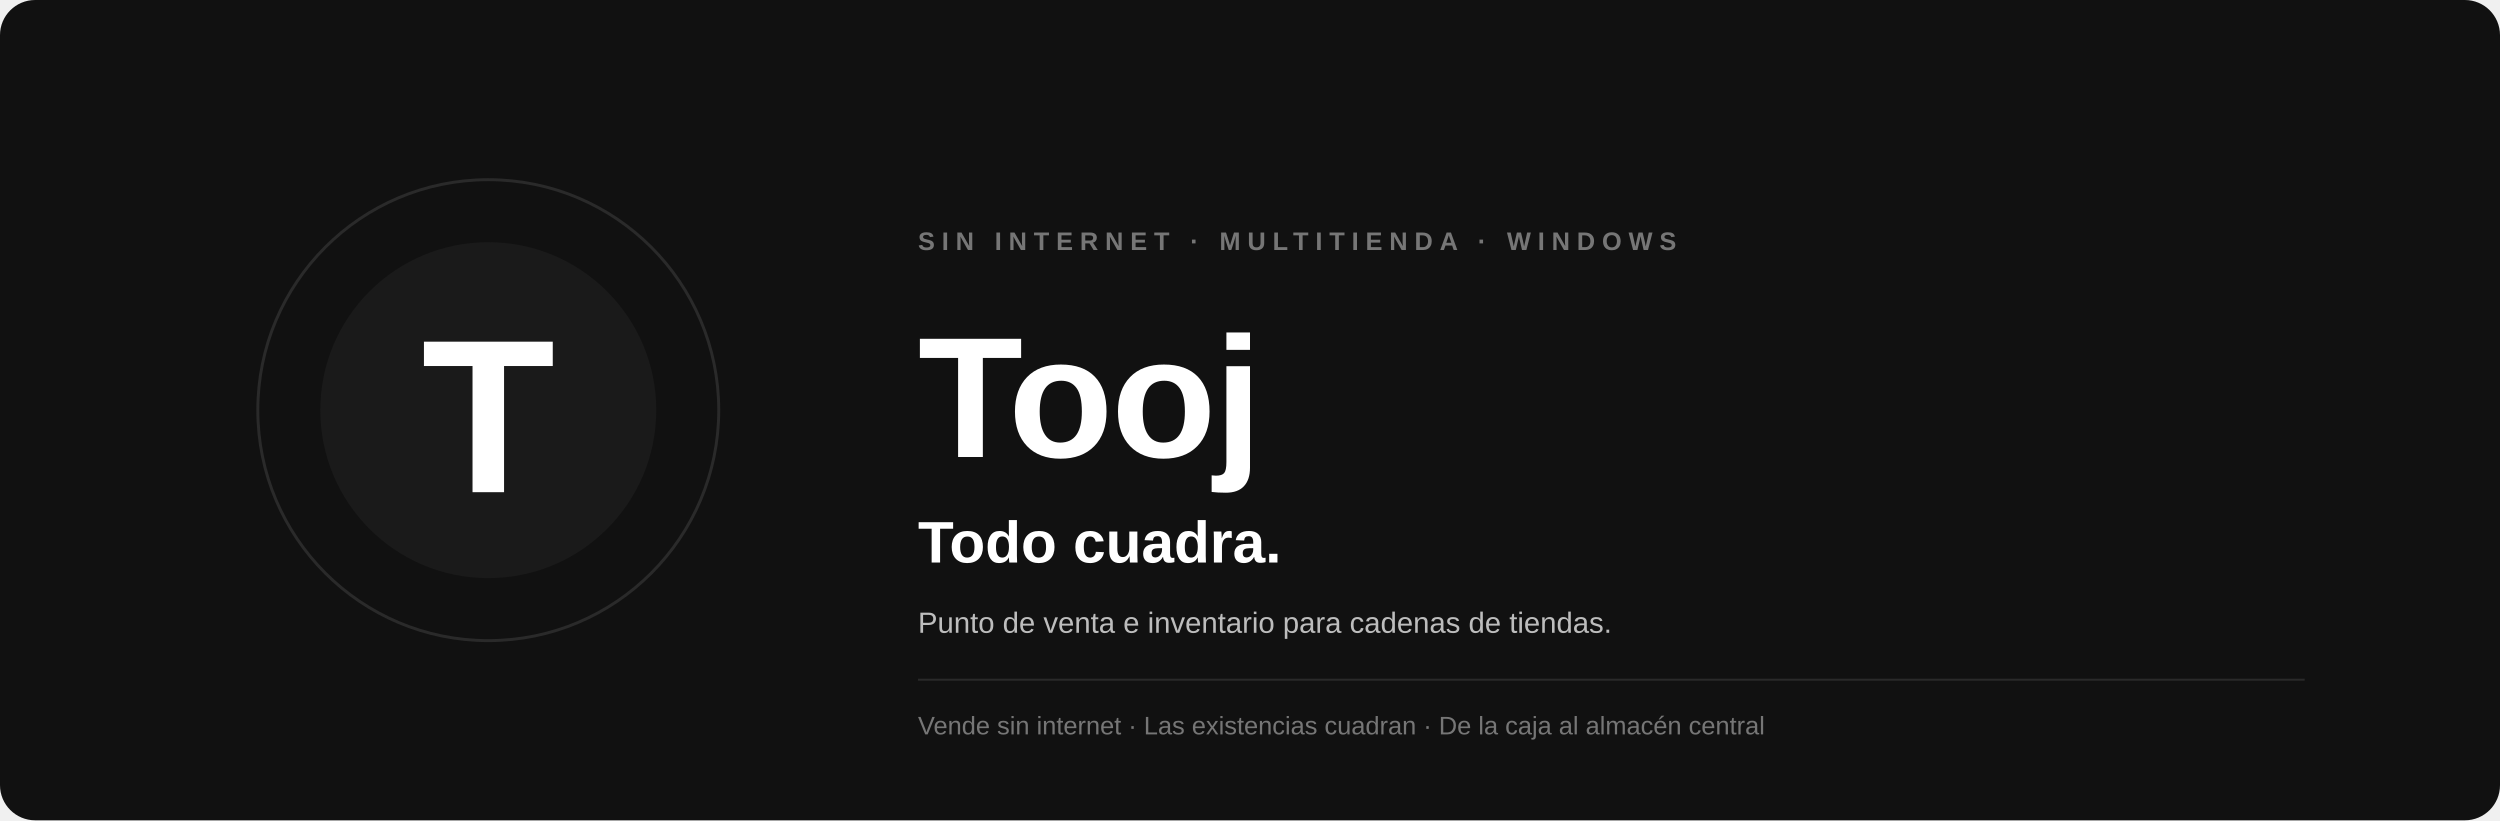
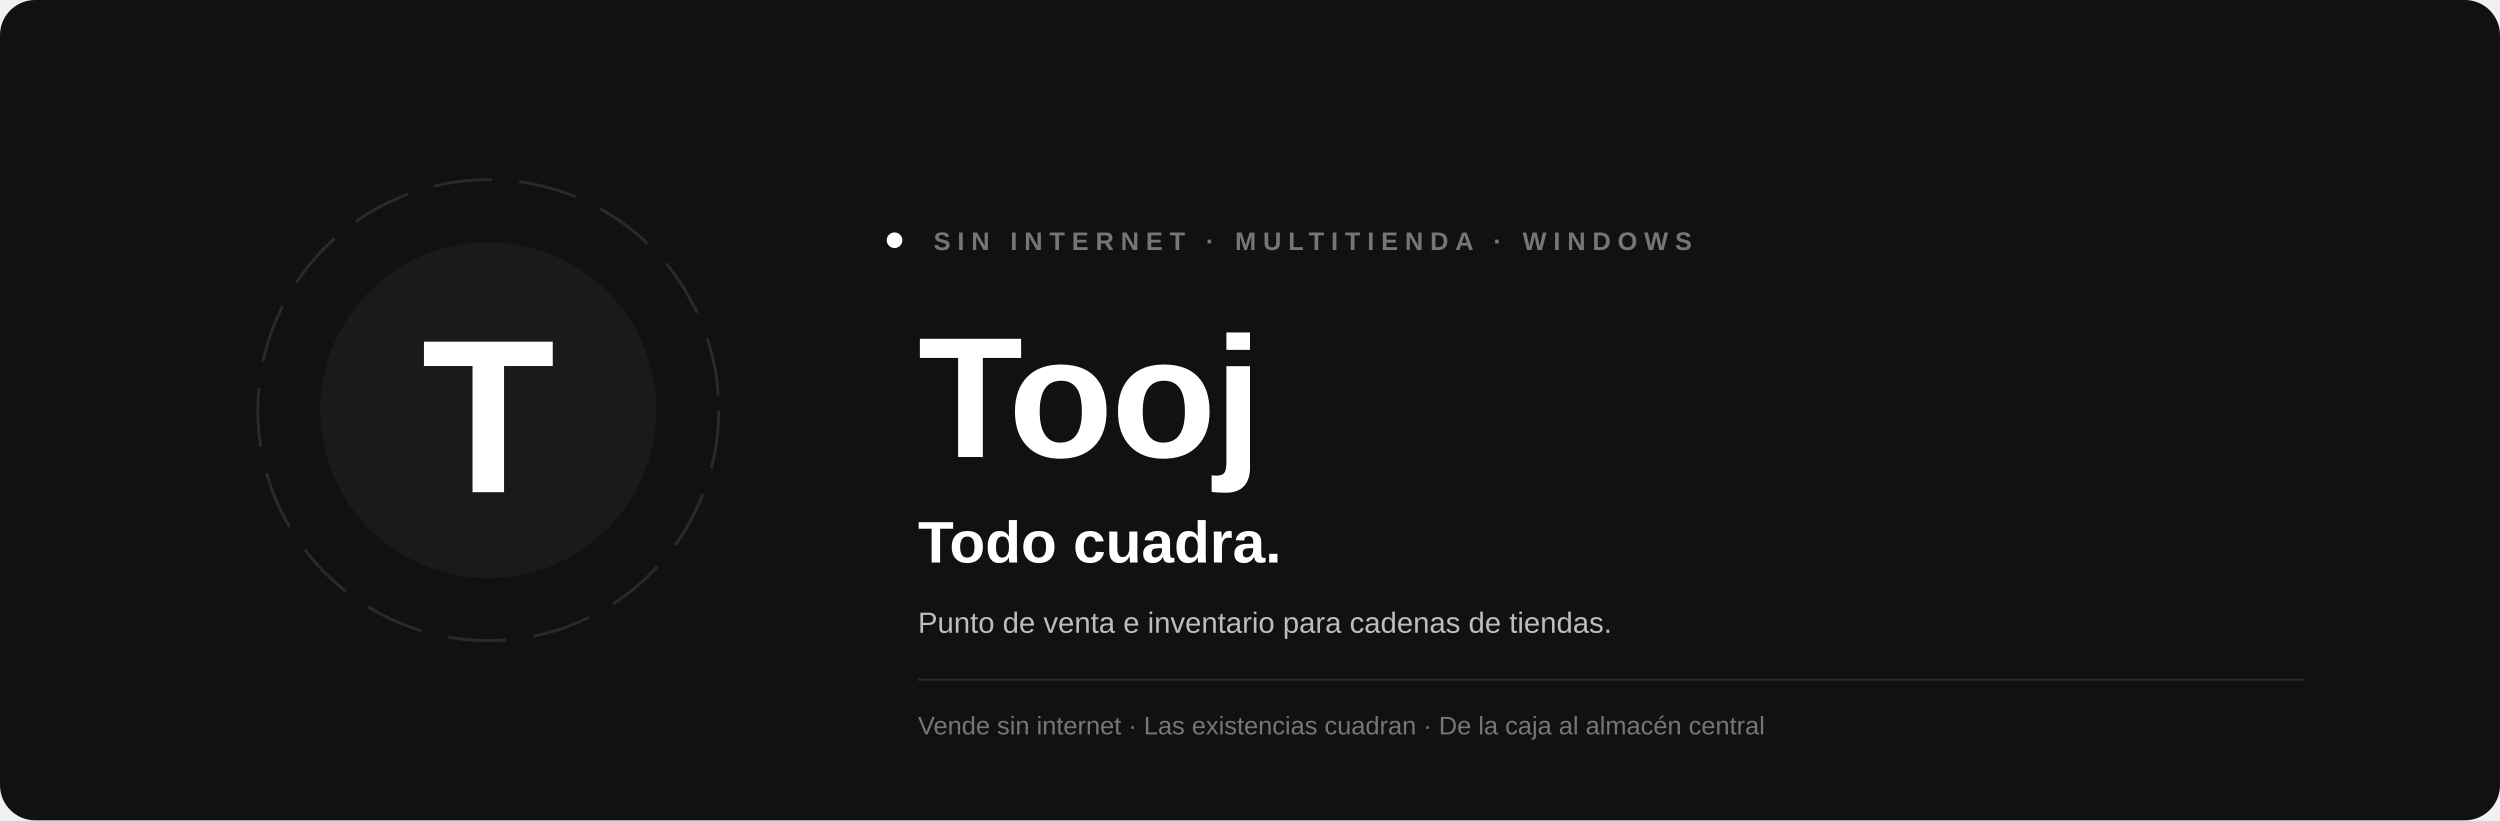
<svg xmlns="http://www.w3.org/2000/svg" viewBox="0 0 1280 420" width="1280" height="420" font-family="Segoe UI, Arial, sans-serif">
+   <style>
+     .ap { animation: subir .8s cubic-bezier(.2,.7,.3,1) both; }
+     .d1 { animation-delay:.05s } .d2 { animation-delay:.20s } .d3 { animation-delay:.35s }
+     .d4 { animation-delay:.50s } .d5 { animation-delay:.65s } .d6 { animation-delay:.80s }
+     @keyframes subir { from { opacity:0; transform:translateY(14px) } to { opacity:1; transform:translateY(0) } }
+ 
+     .anillo { animation: girar 26s linear infinite; transform-origin:250px 210px }
+     @keyframes girar { to { transform:rotate(360deg) } }
+ 
+     .late { animation: latir 2.6s ease-in-out infinite }
+     @keyframes latir { 0%,100% { opacity:.35 } 50% { opacity:1 } }
+ 
+     .linea { animation: crecer 1.1s ease-out .9s both }
+     @keyframes crecer { from { transform:scaleX(0) } to { transform:scaleX(1) } }
+ 
+     @media (prefers-reduced-motion: reduce) {
+       .ap,.anillo,.late,.linea { animation:none }
+     }
+   </style>
  <rect x="0" y="0" width="1280" height="420" rx="18" fill="#111111" />
-   <circle cx="250" cy="210" r="118" fill="none" stroke="#2A2A2A" stroke-width="1.5" />
-   <circle cx="250" cy="210" r="86" fill="#1A1A1A" />
-   <text x="250" y="252" font-size="112" font-weight="700" fill="#FFFFFF" text-anchor="middle" letter-spacing="-2">T</text>
-   <text x="470" y="128" font-size="13" font-weight="600" fill="#767676" letter-spacing="3.5">SIN INTERNET · MULTITIENDA · WINDOWS</text>
-   <text x="470" y="234" font-size="88" font-weight="700" fill="#FFFFFF" letter-spacing="-1">Tooj</text>
-   <text x="470" y="288" font-size="30" font-weight="600" fill="#FFFFFF">Todo cuadra.</text>
-   <text x="470" y="324" font-size="15" fill="#BDBDBD">Punto de venta e inventario para cadenas de tiendas.</text>
-   <line x1="470" y1="348" x2="1180" y2="348" stroke="#2A2A2A" />
-   <text x="470" y="376" font-size="13" fill="#767676">Vende sin internet · Las existencias cuadran · De la caja al almacén central</text>
+   <circle class="anillo" cx="250" cy="210" r="118" fill="none" stroke="#2A2A2A" stroke-width="1.5" stroke-dasharray="30 14" />
+   <circle class="ap d1" cx="250" cy="210" r="86" fill="#1A1A1A" />
+   <text class="ap d2" x="250" y="252" font-size="112" font-weight="700" fill="#FFFFFF" text-anchor="middle" letter-spacing="-2">T</text>
+   <circle class="late" cx="458" cy="123" r="4" fill="#FFFFFF" />
+   <text class="ap d1" x="478" y="128" font-size="13" font-weight="600" fill="#767676" letter-spacing="3.5">SIN INTERNET · MULTITIENDA · WINDOWS</text>
+   <text class="ap d3" x="470" y="234" font-size="88" font-weight="700" fill="#FFFFFF" letter-spacing="-1">Tooj</text>
+   <text class="ap d4" x="470" y="288" font-size="30" font-weight="600" fill="#FFFFFF">Todo cuadra.</text>
+   <text class="ap d5" x="470" y="324" font-size="15" fill="#BDBDBD">Punto de venta e inventario para cadenas de tiendas.</text>
+   <line class="linea" x1="470" y1="348" x2="1180" y2="348" stroke="#2A2A2A" style="transform-origin:470px 348px" />
+   <text class="ap d6" x="470" y="376" font-size="13" fill="#767676">Vende sin internet · Las existencias cuadran · De la caja al almacén central</text>
</svg>
